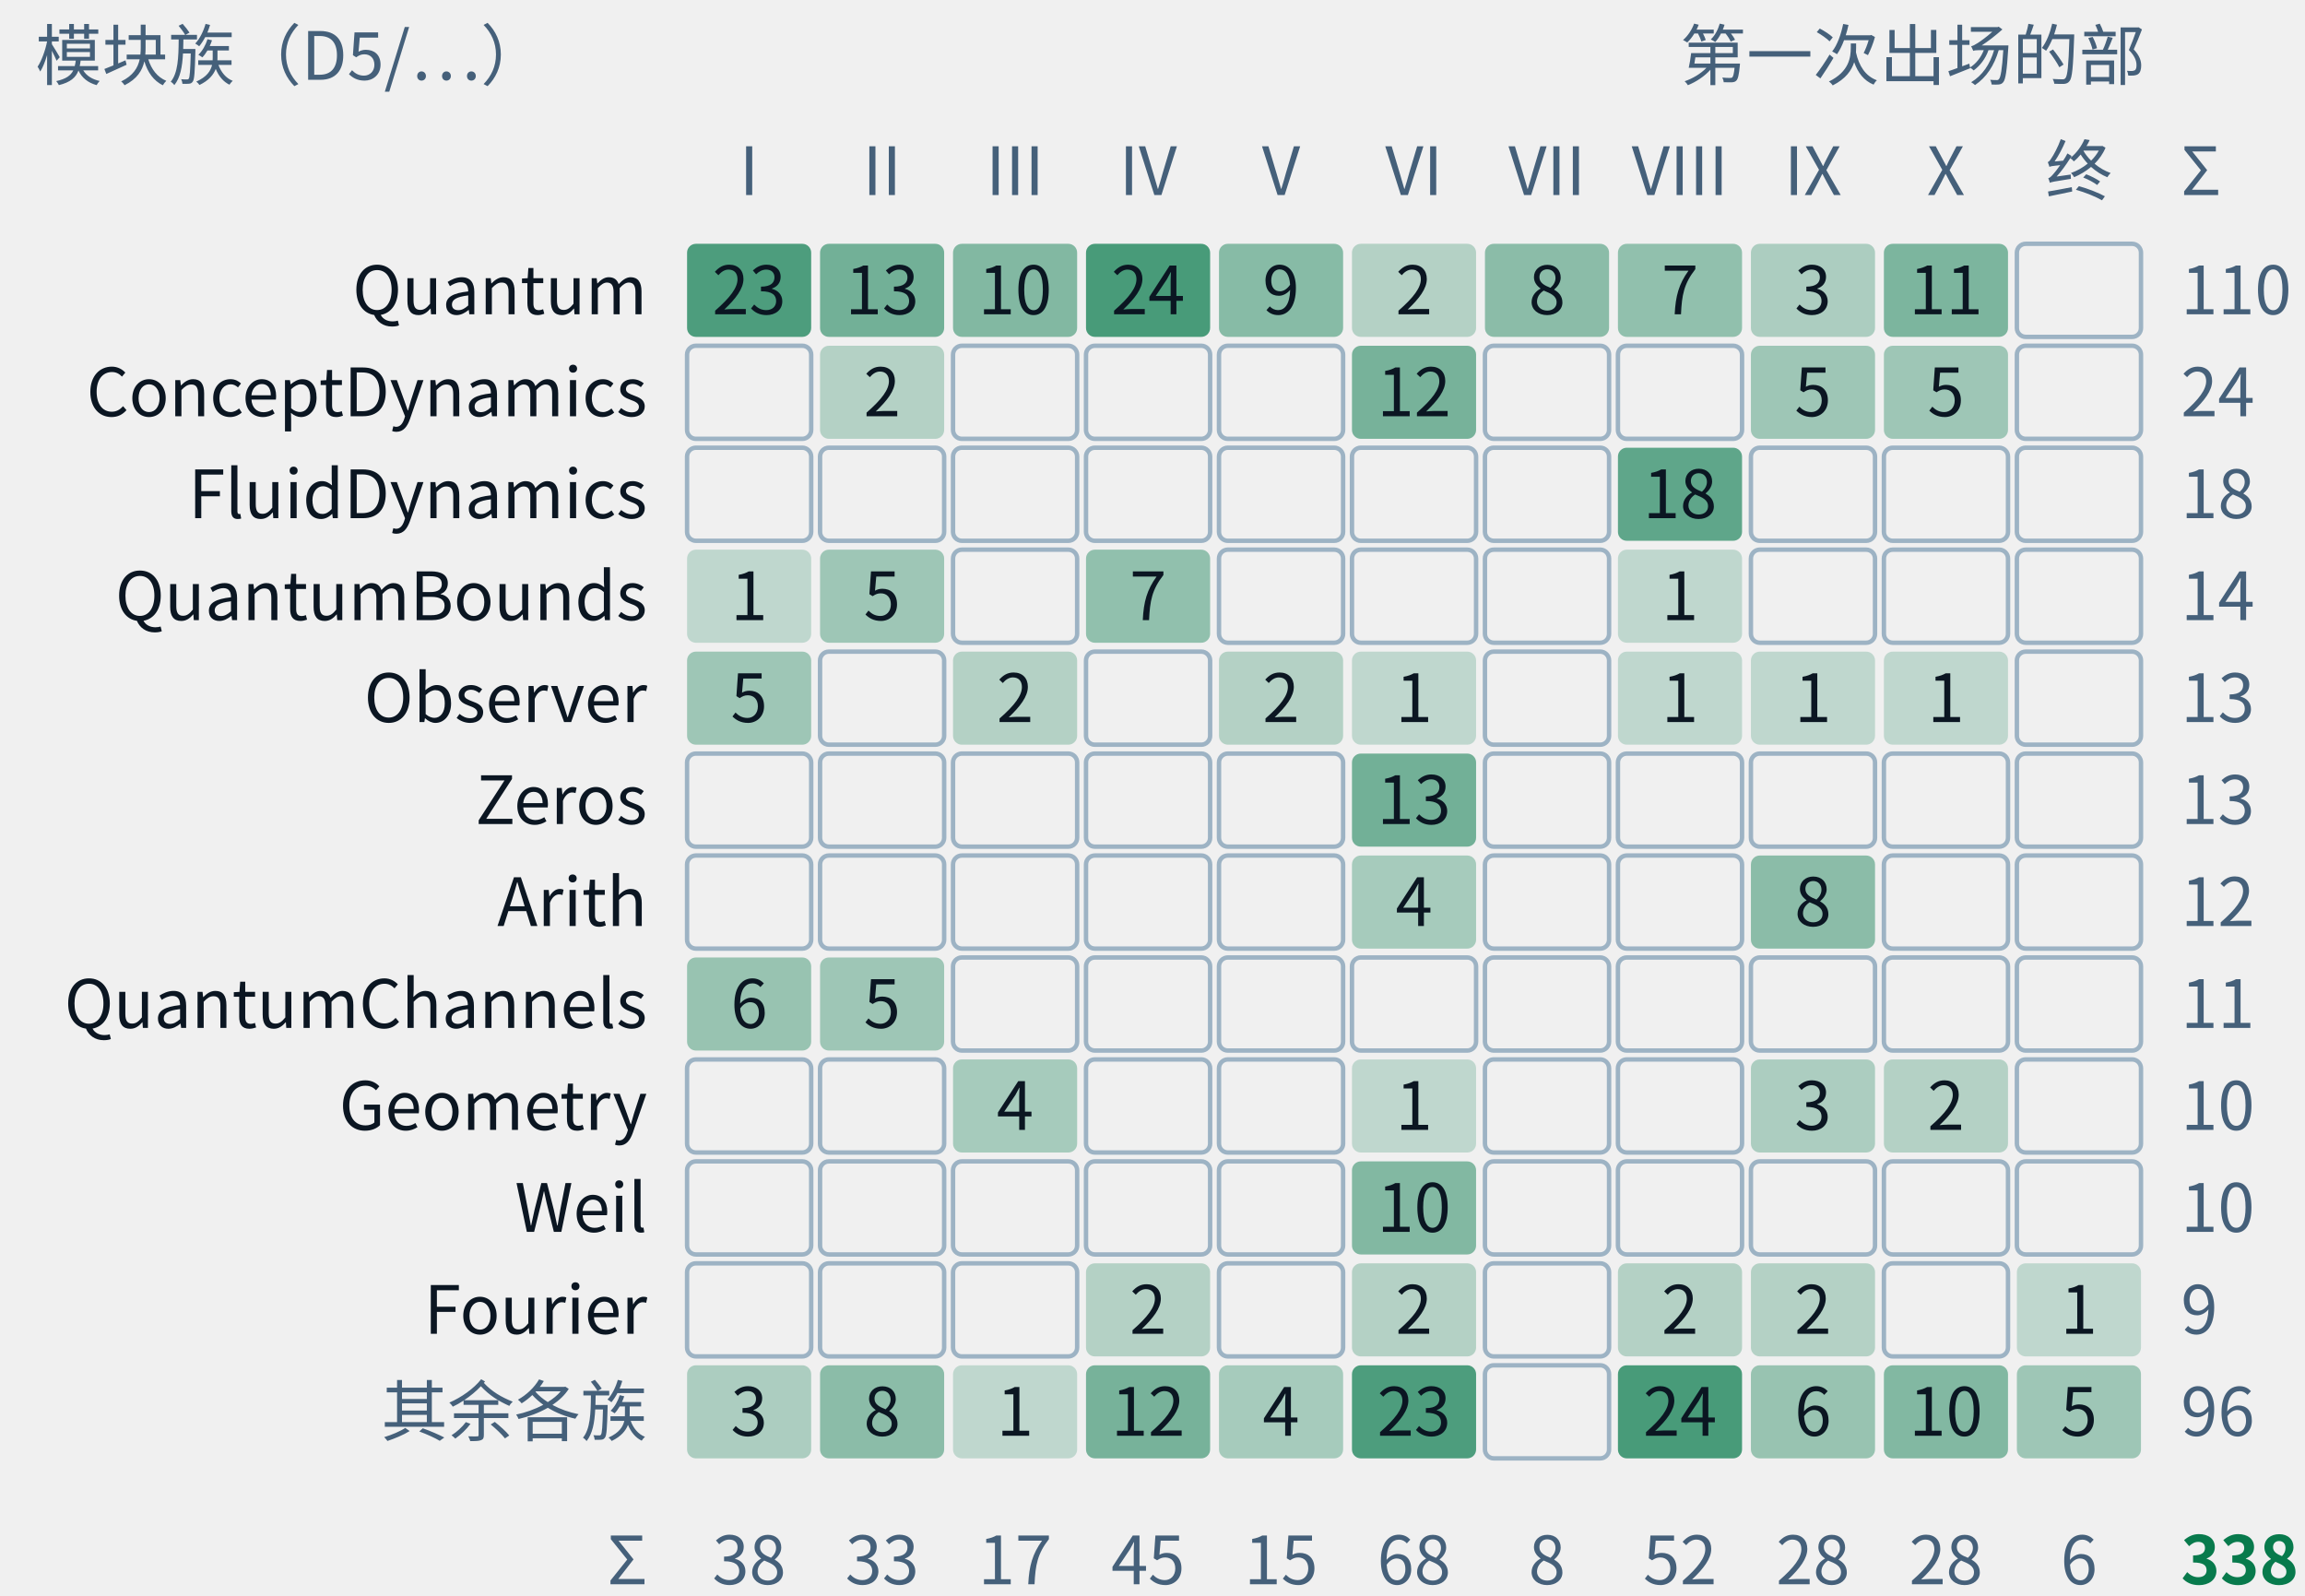
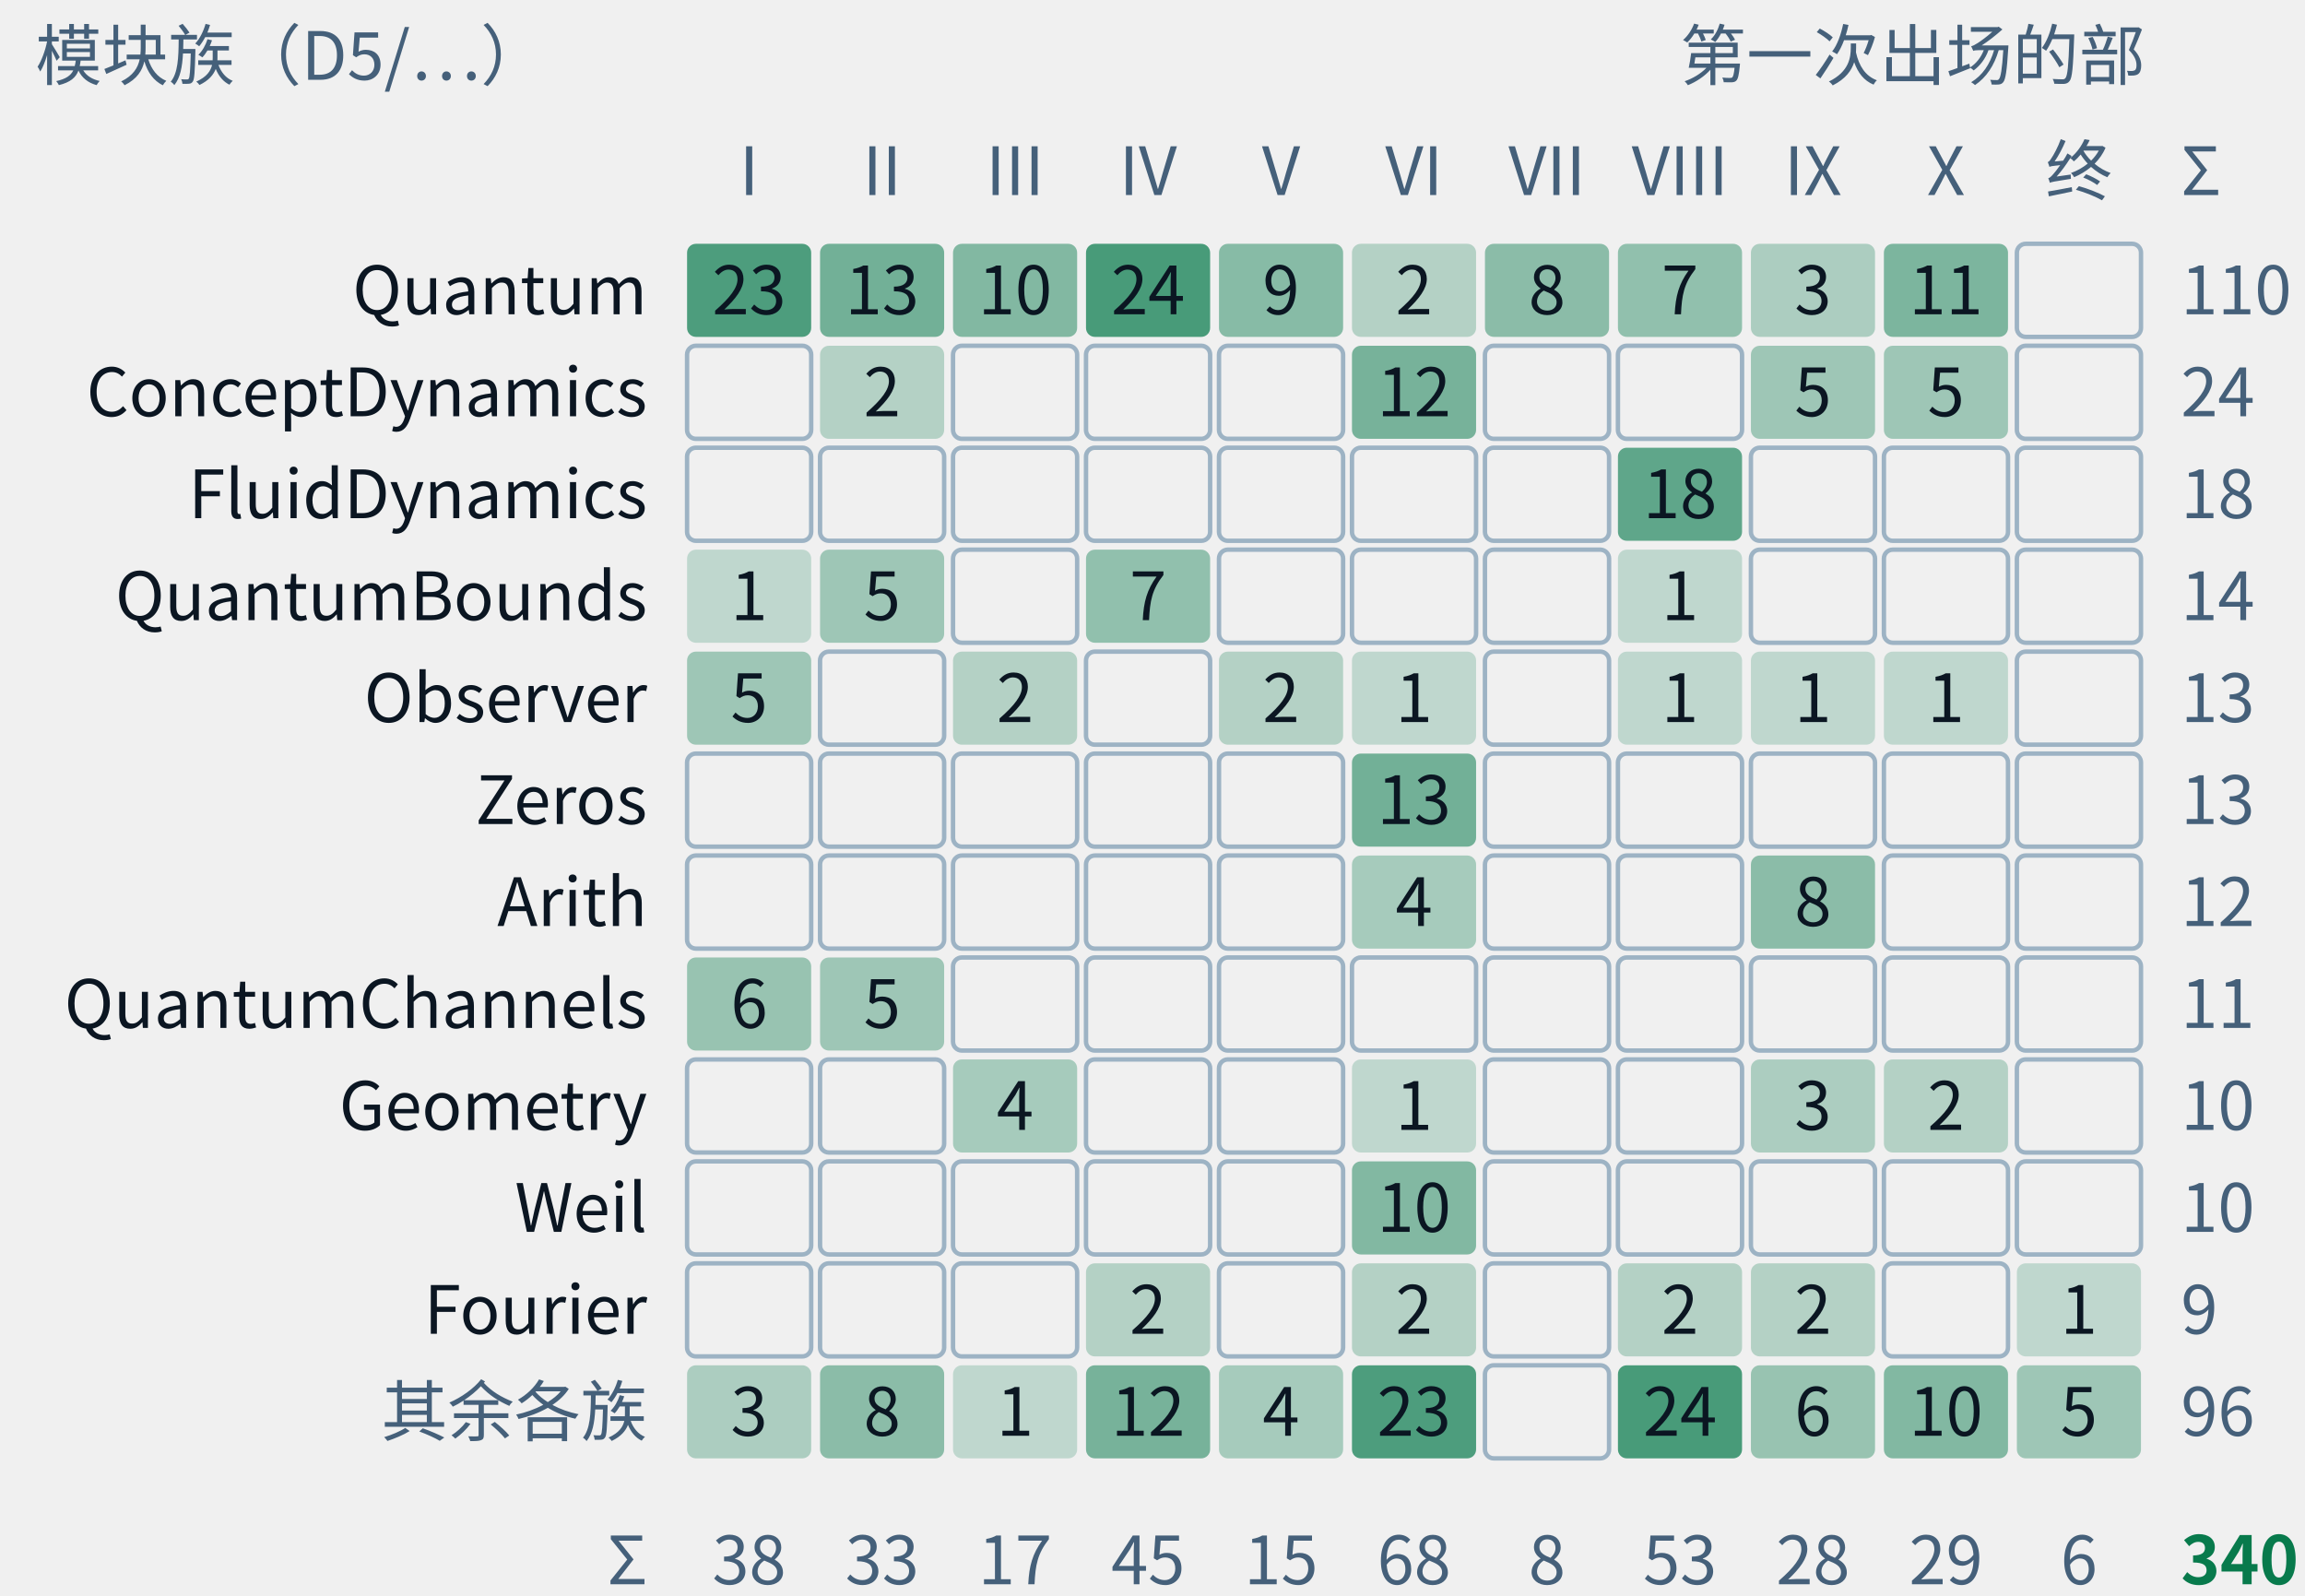
- <svg xmlns="http://www.w3.org/2000/svg" class="tr-fig" data-tr-fig="appc-modules-by-part" data-lang="zh" viewBox="0 0 520 360" width="520" height="360" font-family="'Noto Sans SC', 'Noto Sans CJK SC', 'Source Sans 3', 'PingFang SC', 'Microsoft YaHei', system-ui, sans-serif" role="img" aria-label="模块族与首次出场的部的计数格。行是 Quantum、ConceptDynamics、FluidDynamics、QuantumBounds、Observer、Zeros、Arith、QuantumChannels、Geometry、Weil、Fourier 与其余各族；列是第一至第十部与终章、附录。每格数字为条数，空格为零，合计 338 条。图不表示证明依赖。">
+ <svg xmlns="http://www.w3.org/2000/svg" class="tr-fig" data-tr-fig="appc-modules-by-part" data-lang="zh" viewBox="0 0 520 360" width="520" height="360" font-family="'Noto Sans SC', 'Noto Sans CJK SC', 'Source Sans 3', 'PingFang SC', 'Microsoft YaHei', system-ui, sans-serif" role="img" aria-label="模块族与首次出场的部的计数格。行是 Quantum、ConceptDynamics、FluidDynamics、QuantumBounds、Observer、Zeros、Arith、QuantumChannels、Geometry、Weil、Fourier 与其余各族；列是第一至第十部与终章、附录。每格数字为条数，空格为零，合计 340 条。图不表示证明依赖。">
  <style>.ts-ink{stroke:#0b1622}.tf-ink{fill:#0b1622}.ts-dim{stroke:#45607a}.tf-dim{fill:#45607a}.ts-faint{stroke:#9db3c4}.tf-faint{fill:#9db3c4}.ts-edge{stroke:#b9d0dd}.tf-edge{fill:#b9d0dd}.ts-hot{stroke:#5f9bb5}.tf-hot{fill:#5f9bb5}.ts-bg{stroke:#ffffff}.tf-bg{fill:#ffffff}.ts-panel{stroke:#eef5f9}.tf-panel{fill:#eef5f9}.ts-sheet{stroke:#f7fbfd}.tf-sheet{fill:#f7fbfd}.ts-cyan{stroke:#007c8a}.tf-cyan{fill:#007c8a}.ts-magenta{stroke:#b0128f}.tf-magenta{fill:#b0128f}.ts-amber{stroke:#946200}.tf-amber{fill:#946200}.ts-violet{stroke:#5a45c8}.tf-violet{fill:#5a45c8}.ts-ok{stroke:#087a4c}.tf-ok{fill:#087a4c}.ts-warn{stroke:#c21f3a}.tf-warn{fill:#c21f3a}.ts-blue{stroke:#1d5fd0}.tf-blue{fill:#1d5fd0}.ts-orange{stroke:#b85410}.tf-orange{fill:#b85410}.ts-sigma{stroke:#28405a}.tf-sigma{fill:#28405a}@media (prefers-color-scheme:dark){.ts-ink{stroke:#d4efff}.tf-ink{fill:#d4efff}.ts-dim{stroke:#6f8ea5}.tf-dim{fill:#6f8ea5}.ts-faint{stroke:#34506a}.tf-faint{fill:#34506a}.ts-edge{stroke:#143049}.tf-edge{fill:#143049}.ts-hot{stroke:#1f5d7c}.tf-hot{fill:#1f5d7c}.ts-bg{stroke:#03060c}.tf-bg{fill:#03060c}.ts-panel{stroke:#07101b}.tf-panel{fill:#07101b}.ts-sheet{stroke:#050c16}.tf-sheet{fill:#050c16}.ts-cyan{stroke:#19f0ff}.tf-cyan{fill:#19f0ff}.ts-magenta{stroke:#ff2fd0}.tf-magenta{fill:#ff2fd0}.ts-amber{stroke:#ffc83d}.tf-amber{fill:#ffc83d}.ts-violet{stroke:#9d8cff}.tf-violet{fill:#9d8cff}.ts-ok{stroke:#46ffb2}.tf-ok{fill:#46ffb2}.ts-warn{stroke:#ff5064}.tf-warn{fill:#ff5064}.ts-blue{stroke:#2a7bff}.tf-blue{fill:#2a7bff}.ts-orange{stroke:#ff8a3c}.tf-orange{fill:#ff8a3c}.ts-sigma{stroke:#cfe3ff}.tf-sigma{fill:#cfe3ff}}</style>
  <text class="tf-dim" x="8" y="18" font-size="15">模块族（D5/…）</text>
  <text class="tf-dim" x="484" y="18" font-size="15" text-anchor="end">第一次出场的部</text>
  <text class="tf-dim" x="169" y="44" font-size="15" text-anchor="middle">I</text>
  <text class="tf-dim" x="199" y="44" font-size="15" text-anchor="middle">II</text>
  <text class="tf-dim" x="229" y="44" font-size="15" text-anchor="middle">III</text>
  <text class="tf-dim" x="259" y="44" font-size="15" text-anchor="middle">IV</text>
  <text class="tf-dim" x="289" y="44" font-size="15" text-anchor="middle">V</text>
  <text class="tf-dim" x="319" y="44" font-size="15" text-anchor="middle">VI</text>
  <text class="tf-dim" x="349" y="44" font-size="15" text-anchor="middle">VII</text>
  <text class="tf-dim" x="379" y="44" font-size="15" text-anchor="middle">VIII</text>
  <text class="tf-dim" x="409" y="44" font-size="15" text-anchor="middle">IX</text>
  <text class="tf-dim" x="439" y="44" font-size="15" text-anchor="middle">X</text>
  <text class="tf-dim" x="469" y="44" font-size="15" text-anchor="middle">终</text>
  <text class="tf-ink" x="146" y="70.9" font-size="15" text-anchor="end">Quantum</text>
  <rect x="155" y="55" width="28" height="21" rx="2" class="tf-ok" fill-opacity="0.7" />
  <text class="tf-ink" x="169" y="70.9" font-size="15" text-anchor="middle">23</text>
  <rect x="185" y="55" width="28" height="21" rx="2" class="tf-ok" fill-opacity="0.54" />
  <text class="tf-ink" x="199" y="70.9" font-size="15" text-anchor="middle">13</text>
  <rect x="215" y="55" width="28" height="21" rx="2" class="tf-ok" fill-opacity="0.47" />
  <text class="tf-ink" x="229" y="70.9" font-size="15" text-anchor="middle">10</text>
  <rect x="245" y="55" width="28" height="21" rx="2" class="tf-ok" fill-opacity="0.72" />
  <text class="tf-ink" x="259" y="70.9" font-size="15" text-anchor="middle">24</text>
  <rect x="275" y="55" width="28" height="21" rx="2" class="tf-ok" fill-opacity="0.45" />
  <text class="tf-ink" x="289" y="70.9" font-size="15" text-anchor="middle">9</text>
  <rect x="305" y="55" width="28" height="21" rx="2" class="tf-ok" fill-opacity="0.26" />
  <text class="tf-ink" x="319" y="70.9" font-size="15" text-anchor="middle">2</text>
  <rect x="335" y="55" width="28" height="21" rx="2" class="tf-ok" fill-opacity="0.43" />
  <text class="tf-ink" x="349" y="70.9" font-size="15" text-anchor="middle">8</text>
  <rect x="365" y="55" width="28" height="21" rx="2" class="tf-ok" fill-opacity="0.41" />
  <text class="tf-ink" x="379" y="70.9" font-size="15" text-anchor="middle">7</text>
  <rect x="395" y="55" width="28" height="21" rx="2" class="tf-ok" fill-opacity="0.29" />
  <text class="tf-ink" x="409" y="70.9" font-size="15" text-anchor="middle">3</text>
  <rect x="425" y="55" width="28" height="21" rx="2" class="tf-ok" fill-opacity="0.5" />
  <text class="tf-ink" x="439" y="70.9" font-size="15" text-anchor="middle">11</text>
  <rect x="455" y="55" width="28" height="21" rx="2" class="ts-faint" stroke-width="1" fill="none" />
  <text class="tf-dim" x="492" y="70.9" font-size="15">110</text>
  <text class="tf-ink" x="146" y="93.9" font-size="15" text-anchor="end">ConceptDynamics</text>
  <rect x="155" y="78" width="28" height="21" rx="2" class="ts-faint" stroke-width="1" fill="none" />
  <rect x="185" y="78" width="28" height="21" rx="2" class="tf-ok" fill-opacity="0.26" />
  <text class="tf-ink" x="199" y="93.9" font-size="15" text-anchor="middle">2</text>
  <rect x="215" y="78" width="28" height="21" rx="2" class="ts-faint" stroke-width="1" fill="none" />
  <rect x="245" y="78" width="28" height="21" rx="2" class="ts-faint" stroke-width="1" fill="none" />
  <rect x="275" y="78" width="28" height="21" rx="2" class="ts-faint" stroke-width="1" fill="none" />
  <rect x="305" y="78" width="28" height="21" rx="2" class="tf-ok" fill-opacity="0.52" />
  <text class="tf-ink" x="319" y="93.9" font-size="15" text-anchor="middle">12</text>
  <rect x="335" y="78" width="28" height="21" rx="2" class="ts-faint" stroke-width="1" fill="none" />
  <rect x="365" y="78" width="28" height="21" rx="2" class="ts-faint" stroke-width="1" fill="none" />
  <rect x="395" y="78" width="28" height="21" rx="2" class="tf-ok" fill-opacity="0.35" />
  <text class="tf-ink" x="409" y="93.9" font-size="15" text-anchor="middle">5</text>
  <rect x="425" y="78" width="28" height="21" rx="2" class="tf-ok" fill-opacity="0.35" />
  <text class="tf-ink" x="439" y="93.9" font-size="15" text-anchor="middle">5</text>
  <rect x="455" y="78" width="28" height="21" rx="2" class="ts-faint" stroke-width="1" fill="none" />
  <text class="tf-dim" x="492" y="93.9" font-size="15">24</text>
  <text class="tf-ink" x="146" y="116.9" font-size="15" text-anchor="end">FluidDynamics</text>
  <rect x="155" y="101" width="28" height="21" rx="2" class="ts-faint" stroke-width="1" fill="none" />
  <rect x="185" y="101" width="28" height="21" rx="2" class="ts-faint" stroke-width="1" fill="none" />
  <rect x="215" y="101" width="28" height="21" rx="2" class="ts-faint" stroke-width="1" fill="none" />
  <rect x="245" y="101" width="28" height="21" rx="2" class="ts-faint" stroke-width="1" fill="none" />
  <rect x="275" y="101" width="28" height="21" rx="2" class="ts-faint" stroke-width="1" fill="none" />
  <rect x="305" y="101" width="28" height="21" rx="2" class="ts-faint" stroke-width="1" fill="none" />
  <rect x="335" y="101" width="28" height="21" rx="2" class="ts-faint" stroke-width="1" fill="none" />
  <rect x="365" y="101" width="28" height="21" rx="2" class="tf-ok" fill-opacity="0.62" />
  <text class="tf-ink" x="379" y="116.9" font-size="15" text-anchor="middle">18</text>
  <rect x="395" y="101" width="28" height="21" rx="2" class="ts-faint" stroke-width="1" fill="none" />
  <rect x="425" y="101" width="28" height="21" rx="2" class="ts-faint" stroke-width="1" fill="none" />
  <rect x="455" y="101" width="28" height="21" rx="2" class="ts-faint" stroke-width="1" fill="none" />
  <text class="tf-dim" x="492" y="116.9" font-size="15">18</text>
  <text class="tf-ink" x="146" y="139.9" font-size="15" text-anchor="end">QuantumBounds</text>
  <rect x="155" y="124" width="28" height="21" rx="2" class="tf-ok" fill-opacity="0.21" />
  <text class="tf-ink" x="169" y="139.9" font-size="15" text-anchor="middle">1</text>
  <rect x="185" y="124" width="28" height="21" rx="2" class="tf-ok" fill-opacity="0.35" />
  <text class="tf-ink" x="199" y="139.9" font-size="15" text-anchor="middle">5</text>
  <rect x="215" y="124" width="28" height="21" rx="2" class="ts-faint" stroke-width="1" fill="none" />
  <rect x="245" y="124" width="28" height="21" rx="2" class="tf-ok" fill-opacity="0.41" />
  <text class="tf-ink" x="259" y="139.9" font-size="15" text-anchor="middle">7</text>
  <rect x="275" y="124" width="28" height="21" rx="2" class="ts-faint" stroke-width="1" fill="none" />
  <rect x="305" y="124" width="28" height="21" rx="2" class="ts-faint" stroke-width="1" fill="none" />
  <rect x="335" y="124" width="28" height="21" rx="2" class="ts-faint" stroke-width="1" fill="none" />
  <rect x="365" y="124" width="28" height="21" rx="2" class="tf-ok" fill-opacity="0.21" />
  <text class="tf-ink" x="379" y="139.9" font-size="15" text-anchor="middle">1</text>
  <rect x="395" y="124" width="28" height="21" rx="2" class="ts-faint" stroke-width="1" fill="none" />
  <rect x="425" y="124" width="28" height="21" rx="2" class="ts-faint" stroke-width="1" fill="none" />
  <rect x="455" y="124" width="28" height="21" rx="2" class="ts-faint" stroke-width="1" fill="none" />
  <text class="tf-dim" x="492" y="139.9" font-size="15">14</text>
  <text class="tf-ink" x="146" y="162.9" font-size="15" text-anchor="end">Observer</text>
  <rect x="155" y="147" width="28" height="21" rx="2" class="tf-ok" fill-opacity="0.35" />
  <text class="tf-ink" x="169" y="162.9" font-size="15" text-anchor="middle">5</text>
  <rect x="185" y="147" width="28" height="21" rx="2" class="ts-faint" stroke-width="1" fill="none" />
  <rect x="215" y="147" width="28" height="21" rx="2" class="tf-ok" fill-opacity="0.26" />
  <text class="tf-ink" x="229" y="162.9" font-size="15" text-anchor="middle">2</text>
  <rect x="245" y="147" width="28" height="21" rx="2" class="ts-faint" stroke-width="1" fill="none" />
  <rect x="275" y="147" width="28" height="21" rx="2" class="tf-ok" fill-opacity="0.26" />
  <text class="tf-ink" x="289" y="162.9" font-size="15" text-anchor="middle">2</text>
  <rect x="305" y="147" width="28" height="21" rx="2" class="tf-ok" fill-opacity="0.21" />
  <text class="tf-ink" x="319" y="162.9" font-size="15" text-anchor="middle">1</text>
  <rect x="335" y="147" width="28" height="21" rx="2" class="ts-faint" stroke-width="1" fill="none" />
  <rect x="365" y="147" width="28" height="21" rx="2" class="tf-ok" fill-opacity="0.21" />
  <text class="tf-ink" x="379" y="162.9" font-size="15" text-anchor="middle">1</text>
  <rect x="395" y="147" width="28" height="21" rx="2" class="tf-ok" fill-opacity="0.21" />
  <text class="tf-ink" x="409" y="162.9" font-size="15" text-anchor="middle">1</text>
  <rect x="425" y="147" width="28" height="21" rx="2" class="tf-ok" fill-opacity="0.21" />
  <text class="tf-ink" x="439" y="162.9" font-size="15" text-anchor="middle">1</text>
  <rect x="455" y="147" width="28" height="21" rx="2" class="ts-faint" stroke-width="1" fill="none" />
  <text class="tf-dim" x="492" y="162.9" font-size="15">13</text>
  <text class="tf-ink" x="146" y="185.9" font-size="15" text-anchor="end">Zeros</text>
  <rect x="155" y="170" width="28" height="21" rx="2" class="ts-faint" stroke-width="1" fill="none" />
  <rect x="185" y="170" width="28" height="21" rx="2" class="ts-faint" stroke-width="1" fill="none" />
  <rect x="215" y="170" width="28" height="21" rx="2" class="ts-faint" stroke-width="1" fill="none" />
  <rect x="245" y="170" width="28" height="21" rx="2" class="ts-faint" stroke-width="1" fill="none" />
  <rect x="275" y="170" width="28" height="21" rx="2" class="ts-faint" stroke-width="1" fill="none" />
  <rect x="305" y="170" width="28" height="21" rx="2" class="tf-ok" fill-opacity="0.54" />
  <text class="tf-ink" x="319" y="185.9" font-size="15" text-anchor="middle">13</text>
  <rect x="335" y="170" width="28" height="21" rx="2" class="ts-faint" stroke-width="1" fill="none" />
  <rect x="365" y="170" width="28" height="21" rx="2" class="ts-faint" stroke-width="1" fill="none" />
  <rect x="395" y="170" width="28" height="21" rx="2" class="ts-faint" stroke-width="1" fill="none" />
  <rect x="425" y="170" width="28" height="21" rx="2" class="ts-faint" stroke-width="1" fill="none" />
  <rect x="455" y="170" width="28" height="21" rx="2" class="ts-faint" stroke-width="1" fill="none" />
  <text class="tf-dim" x="492" y="185.9" font-size="15">13</text>
  <text class="tf-ink" x="146" y="208.9" font-size="15" text-anchor="end">Arith</text>
  <rect x="155" y="193" width="28" height="21" rx="2" class="ts-faint" stroke-width="1" fill="none" />
  <rect x="185" y="193" width="28" height="21" rx="2" class="ts-faint" stroke-width="1" fill="none" />
  <rect x="215" y="193" width="28" height="21" rx="2" class="ts-faint" stroke-width="1" fill="none" />
  <rect x="245" y="193" width="28" height="21" rx="2" class="ts-faint" stroke-width="1" fill="none" />
  <rect x="275" y="193" width="28" height="21" rx="2" class="ts-faint" stroke-width="1" fill="none" />
  <rect x="305" y="193" width="28" height="21" rx="2" class="tf-ok" fill-opacity="0.32" />
  <text class="tf-ink" x="319" y="208.9" font-size="15" text-anchor="middle">4</text>
  <rect x="335" y="193" width="28" height="21" rx="2" class="ts-faint" stroke-width="1" fill="none" />
  <rect x="365" y="193" width="28" height="21" rx="2" class="ts-faint" stroke-width="1" fill="none" />
  <rect x="395" y="193" width="28" height="21" rx="2" class="tf-ok" fill-opacity="0.43" />
  <text class="tf-ink" x="409" y="208.9" font-size="15" text-anchor="middle">8</text>
  <rect x="425" y="193" width="28" height="21" rx="2" class="ts-faint" stroke-width="1" fill="none" />
  <rect x="455" y="193" width="28" height="21" rx="2" class="ts-faint" stroke-width="1" fill="none" />
  <text class="tf-dim" x="492" y="208.9" font-size="15">12</text>
  <text class="tf-ink" x="146" y="231.9" font-size="15" text-anchor="end">QuantumChannels</text>
  <rect x="155" y="216" width="28" height="21" rx="2" class="tf-ok" fill-opacity="0.38" />
  <text class="tf-ink" x="169" y="231.9" font-size="15" text-anchor="middle">6</text>
  <rect x="185" y="216" width="28" height="21" rx="2" class="tf-ok" fill-opacity="0.35" />
  <text class="tf-ink" x="199" y="231.9" font-size="15" text-anchor="middle">5</text>
  <rect x="215" y="216" width="28" height="21" rx="2" class="ts-faint" stroke-width="1" fill="none" />
  <rect x="245" y="216" width="28" height="21" rx="2" class="ts-faint" stroke-width="1" fill="none" />
  <rect x="275" y="216" width="28" height="21" rx="2" class="ts-faint" stroke-width="1" fill="none" />
  <rect x="305" y="216" width="28" height="21" rx="2" class="ts-faint" stroke-width="1" fill="none" />
  <rect x="335" y="216" width="28" height="21" rx="2" class="ts-faint" stroke-width="1" fill="none" />
  <rect x="365" y="216" width="28" height="21" rx="2" class="ts-faint" stroke-width="1" fill="none" />
  <rect x="395" y="216" width="28" height="21" rx="2" class="ts-faint" stroke-width="1" fill="none" />
  <rect x="425" y="216" width="28" height="21" rx="2" class="ts-faint" stroke-width="1" fill="none" />
  <rect x="455" y="216" width="28" height="21" rx="2" class="ts-faint" stroke-width="1" fill="none" />
  <text class="tf-dim" x="492" y="231.9" font-size="15">11</text>
  <text class="tf-ink" x="146" y="254.9" font-size="15" text-anchor="end">Geometry</text>
  <rect x="155" y="239" width="28" height="21" rx="2" class="ts-faint" stroke-width="1" fill="none" />
  <rect x="185" y="239" width="28" height="21" rx="2" class="ts-faint" stroke-width="1" fill="none" />
  <rect x="215" y="239" width="28" height="21" rx="2" class="tf-ok" fill-opacity="0.32" />
  <text class="tf-ink" x="229" y="254.9" font-size="15" text-anchor="middle">4</text>
  <rect x="245" y="239" width="28" height="21" rx="2" class="ts-faint" stroke-width="1" fill="none" />
  <rect x="275" y="239" width="28" height="21" rx="2" class="ts-faint" stroke-width="1" fill="none" />
  <rect x="305" y="239" width="28" height="21" rx="2" class="tf-ok" fill-opacity="0.21" />
  <text class="tf-ink" x="319" y="254.9" font-size="15" text-anchor="middle">1</text>
  <rect x="335" y="239" width="28" height="21" rx="2" class="ts-faint" stroke-width="1" fill="none" />
  <rect x="365" y="239" width="28" height="21" rx="2" class="ts-faint" stroke-width="1" fill="none" />
  <rect x="395" y="239" width="28" height="21" rx="2" class="tf-ok" fill-opacity="0.29" />
  <text class="tf-ink" x="409" y="254.9" font-size="15" text-anchor="middle">3</text>
  <rect x="425" y="239" width="28" height="21" rx="2" class="tf-ok" fill-opacity="0.26" />
  <text class="tf-ink" x="439" y="254.9" font-size="15" text-anchor="middle">2</text>
  <rect x="455" y="239" width="28" height="21" rx="2" class="ts-faint" stroke-width="1" fill="none" />
  <text class="tf-dim" x="492" y="254.9" font-size="15">10</text>
  <text class="tf-ink" x="146" y="277.9" font-size="15" text-anchor="end">Weil</text>
  <rect x="155" y="262" width="28" height="21" rx="2" class="ts-faint" stroke-width="1" fill="none" />
  <rect x="185" y="262" width="28" height="21" rx="2" class="ts-faint" stroke-width="1" fill="none" />
  <rect x="215" y="262" width="28" height="21" rx="2" class="ts-faint" stroke-width="1" fill="none" />
  <rect x="245" y="262" width="28" height="21" rx="2" class="ts-faint" stroke-width="1" fill="none" />
  <rect x="275" y="262" width="28" height="21" rx="2" class="ts-faint" stroke-width="1" fill="none" />
  <rect x="305" y="262" width="28" height="21" rx="2" class="tf-ok" fill-opacity="0.47" />
  <text class="tf-ink" x="319" y="277.9" font-size="15" text-anchor="middle">10</text>
  <rect x="335" y="262" width="28" height="21" rx="2" class="ts-faint" stroke-width="1" fill="none" />
  <rect x="365" y="262" width="28" height="21" rx="2" class="ts-faint" stroke-width="1" fill="none" />
  <rect x="395" y="262" width="28" height="21" rx="2" class="ts-faint" stroke-width="1" fill="none" />
  <rect x="425" y="262" width="28" height="21" rx="2" class="ts-faint" stroke-width="1" fill="none" />
  <rect x="455" y="262" width="28" height="21" rx="2" class="ts-faint" stroke-width="1" fill="none" />
  <text class="tf-dim" x="492" y="277.9" font-size="15">10</text>
  <text class="tf-ink" x="146" y="300.9" font-size="15" text-anchor="end">Fourier</text>
  <rect x="155" y="285" width="28" height="21" rx="2" class="ts-faint" stroke-width="1" fill="none" />
  <rect x="185" y="285" width="28" height="21" rx="2" class="ts-faint" stroke-width="1" fill="none" />
  <rect x="215" y="285" width="28" height="21" rx="2" class="ts-faint" stroke-width="1" fill="none" />
  <rect x="245" y="285" width="28" height="21" rx="2" class="tf-ok" fill-opacity="0.26" />
  <text class="tf-ink" x="259" y="300.9" font-size="15" text-anchor="middle">2</text>
  <rect x="275" y="285" width="28" height="21" rx="2" class="ts-faint" stroke-width="1" fill="none" />
  <rect x="305" y="285" width="28" height="21" rx="2" class="tf-ok" fill-opacity="0.26" />
  <text class="tf-ink" x="319" y="300.9" font-size="15" text-anchor="middle">2</text>
  <rect x="335" y="285" width="28" height="21" rx="2" class="ts-faint" stroke-width="1" fill="none" />
  <rect x="365" y="285" width="28" height="21" rx="2" class="tf-ok" fill-opacity="0.26" />
  <text class="tf-ink" x="379" y="300.9" font-size="15" text-anchor="middle">2</text>
  <rect x="395" y="285" width="28" height="21" rx="2" class="tf-ok" fill-opacity="0.26" />
  <text class="tf-ink" x="409" y="300.9" font-size="15" text-anchor="middle">2</text>
  <rect x="425" y="285" width="28" height="21" rx="2" class="ts-faint" stroke-width="1" fill="none" />
  <rect x="455" y="285" width="28" height="21" rx="2" class="tf-ok" fill-opacity="0.21" />
  <text class="tf-ink" x="469" y="300.9" font-size="15" text-anchor="middle">1</text>
  <text class="tf-dim" x="492" y="300.9" font-size="15">9</text>
  <text class="tf-dim" x="146" y="323.9" font-size="15" text-anchor="end">其余各族</text>
  <rect x="155" y="308" width="28" height="21" rx="2" class="tf-ok" fill-opacity="0.29" />
  <text class="tf-ink" x="169" y="323.9" font-size="15" text-anchor="middle">3</text>
  <rect x="185" y="308" width="28" height="21" rx="2" class="tf-ok" fill-opacity="0.43" />
  <text class="tf-ink" x="199" y="323.9" font-size="15" text-anchor="middle">8</text>
  <rect x="215" y="308" width="28" height="21" rx="2" class="tf-ok" fill-opacity="0.21" />
  <text class="tf-ink" x="229" y="323.9" font-size="15" text-anchor="middle">1</text>
  <rect x="245" y="308" width="28" height="21" rx="2" class="tf-ok" fill-opacity="0.52" />
  <text class="tf-ink" x="259" y="323.9" font-size="15" text-anchor="middle">12</text>
  <rect x="275" y="308" width="28" height="21" rx="2" class="tf-ok" fill-opacity="0.32" />
  <text class="tf-ink" x="289" y="323.9" font-size="15" text-anchor="middle">4</text>
  <rect x="305" y="308" width="28" height="21" rx="2" class="tf-ok" fill-opacity="0.7" />
  <text class="tf-ink" x="319" y="323.9" font-size="15" text-anchor="middle">23</text>
  <rect x="335" y="308" width="28" height="21" rx="2" class="ts-faint" stroke-width="1" fill="none" />
  <rect x="365" y="308" width="28" height="21" rx="2" class="tf-ok" fill-opacity="0.72" />
  <text class="tf-ink" x="379" y="323.9" font-size="15" text-anchor="middle">24</text>
  <rect x="395" y="308" width="28" height="21" rx="2" class="tf-ok" fill-opacity="0.38" />
  <text class="tf-ink" x="409" y="323.9" font-size="15" text-anchor="middle">6</text>
  <rect x="425" y="308" width="28" height="21" rx="2" class="tf-ok" fill-opacity="0.47" />
  <text class="tf-ink" x="439" y="323.9" font-size="15" text-anchor="middle">10</text>
  <rect x="455" y="308" width="28" height="21" rx="2" class="tf-ok" fill-opacity="0.35" />
  <text class="tf-ink" x="469" y="323.9" font-size="15" text-anchor="middle">5</text>
  <text class="tf-dim" x="492" y="323.9" font-size="15">96</text>
  <text class="tf-dim" x="492" y="44" font-size="15">Σ</text>
  <text class="tf-dim" x="146" y="357.4" font-size="15" text-anchor="end">Σ</text>
  <text class="tf-dim" x="169" y="357.4" font-size="15" text-anchor="middle">38</text>
  <text class="tf-dim" x="199" y="357.4" font-size="15" text-anchor="middle">33</text>
  <text class="tf-dim" x="229" y="357.4" font-size="15" text-anchor="middle">17</text>
  <text class="tf-dim" x="259" y="357.4" font-size="15" text-anchor="middle">45</text>
  <text class="tf-dim" x="289" y="357.4" font-size="15" text-anchor="middle">15</text>
  <text class="tf-dim" x="319" y="357.4" font-size="15" text-anchor="middle">68</text>
  <text class="tf-dim" x="349" y="357.4" font-size="15" text-anchor="middle">8</text>
-   <text class="tf-dim" x="379" y="357.4" font-size="15" text-anchor="middle">52</text>
+   <text class="tf-dim" x="379" y="357.4" font-size="15" text-anchor="middle">53</text>
  <text class="tf-dim" x="409" y="357.4" font-size="15" text-anchor="middle">28</text>
-   <text class="tf-dim" x="439" y="357.4" font-size="15" text-anchor="middle">28</text>
+   <text class="tf-dim" x="439" y="357.4" font-size="15" text-anchor="middle">29</text>
  <text class="tf-dim" x="469" y="357.4" font-size="15" text-anchor="middle">6</text>
-   <text class="tf-ok" x="492" y="357.4" font-size="15" font-weight="600">338</text>
+   <text class="tf-ok" x="492" y="357.4" font-size="15" font-weight="600">340</text>
</svg>
